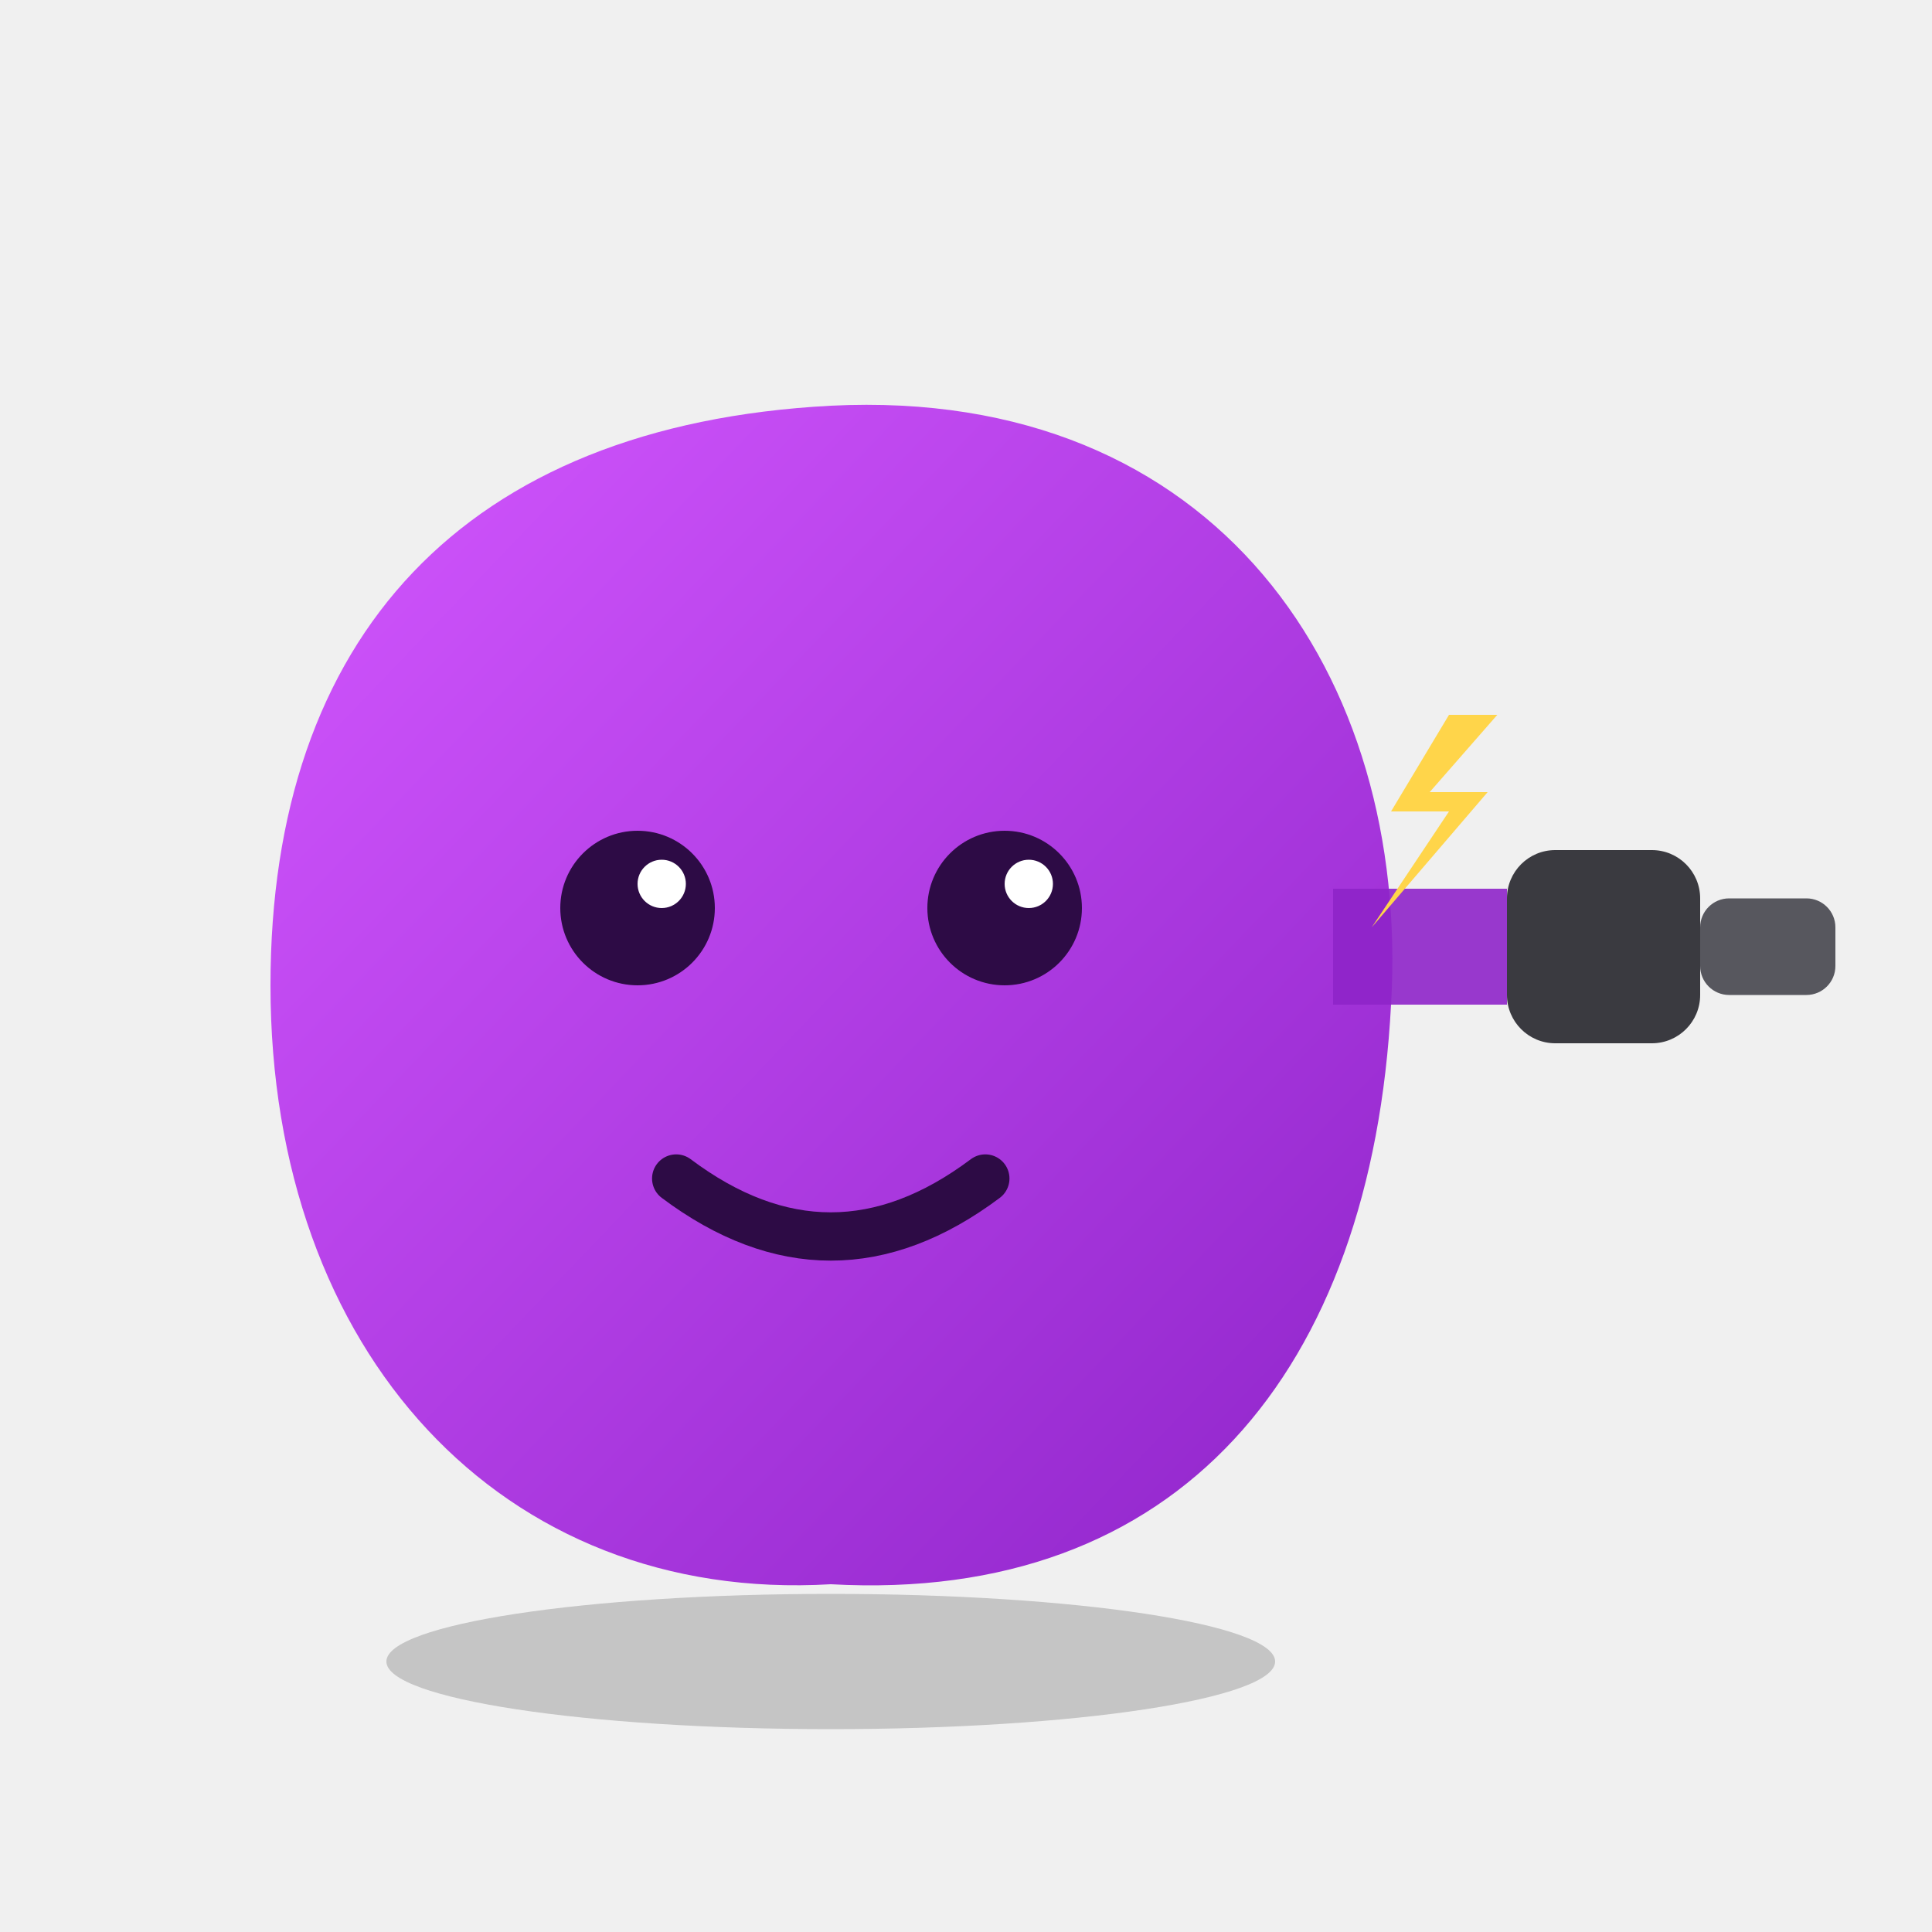
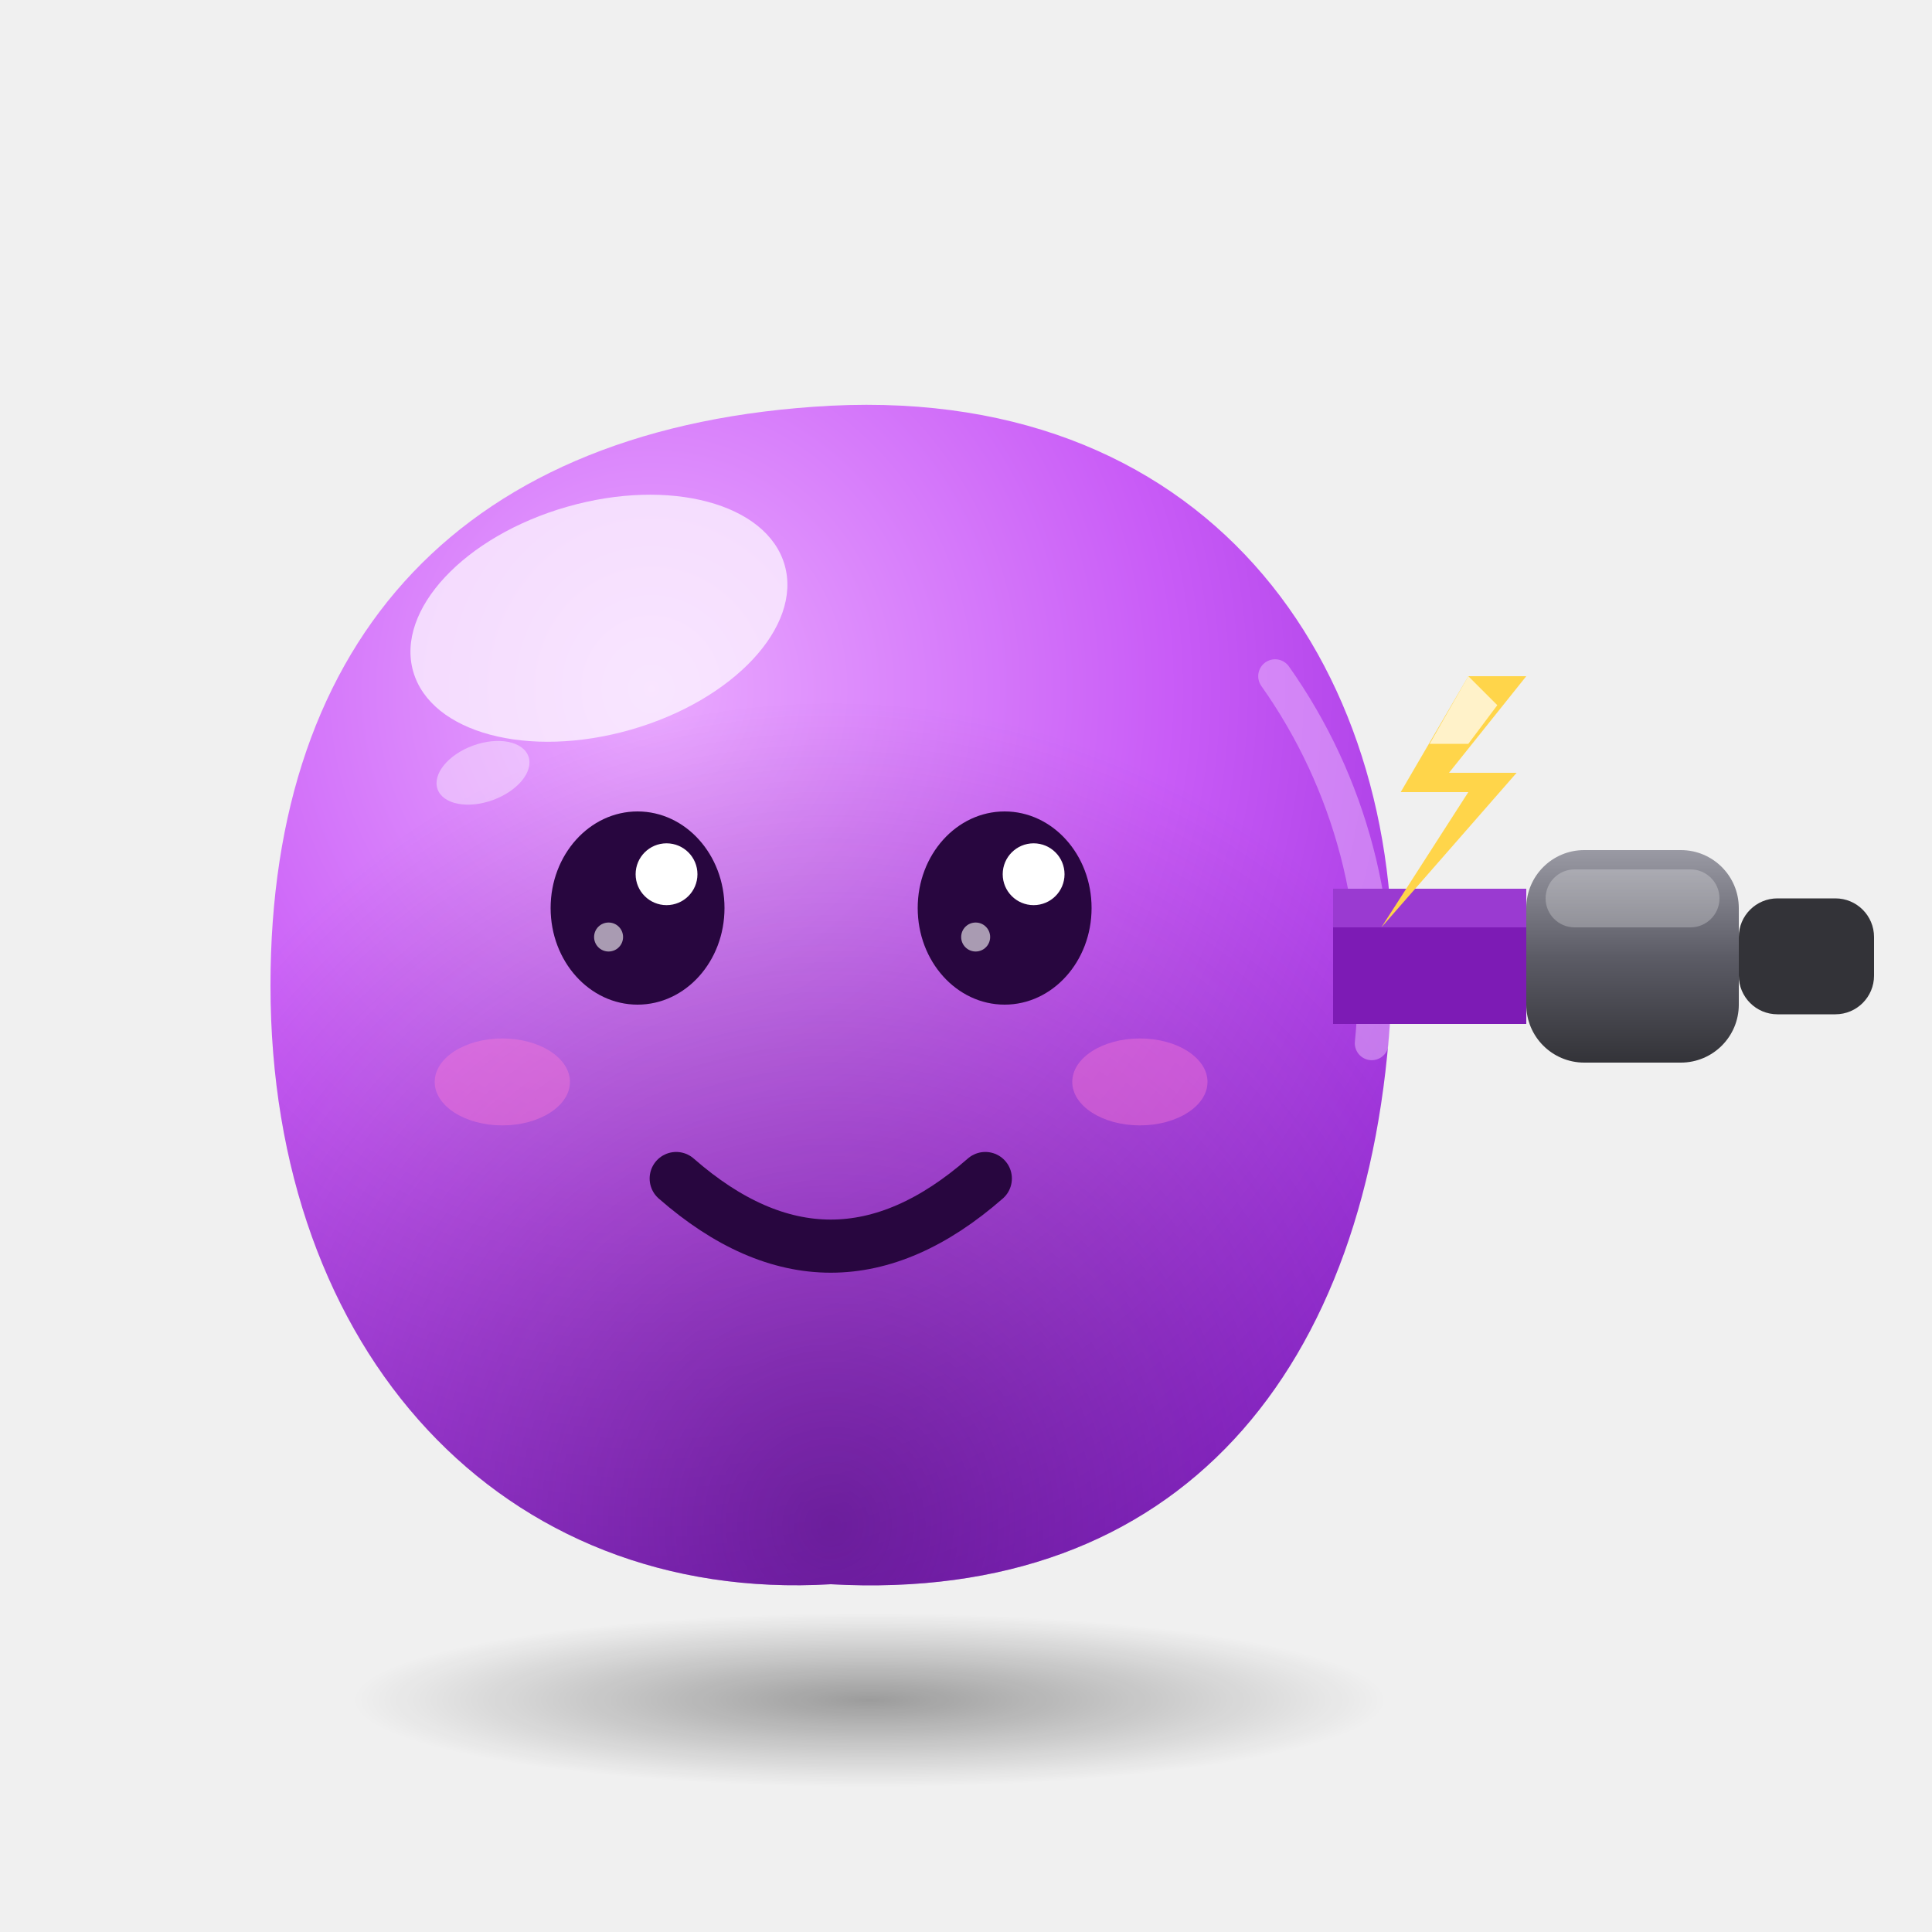
<svg xmlns="http://www.w3.org/2000/svg" viewBox="0 0 200 200">
  <style>
@keyframes stretch{0%,100%{transform:scale(1,1)}50%{transform:scale(1.05,.94)}}
@keyframes blink{0%,89%,100%{transform:scaleY(1)}93%{transform:scaleY(.1)}}
- @keyframes plug{0%,100%{transform:translateX(0)}50%{transform:translateX(9px)}}
- @keyframes spark{0%,45%,100%{opacity:0}55%,70%{opacity:1}}
+ @keyframes plug{0%,100%{transform:translateX(0)}50%{transform:translateX(10px)}}
+ @keyframes spark{0%,45%,100%{opacity:0;transform:scale(.6)}55%,70%{opacity:1;transform:scale(1)}}
.jelly{animation:stretch 3s ease-in-out infinite;transform-origin:86px 130px}
.eye{animation:blink 4.6s infinite;transform-origin:center}
.cable{animation:plug 3s ease-in-out infinite}
- .zap{animation:spark 3s infinite}
+ .zap{animation:spark 3s infinite;transform-origin:150px 86px}
</style>
  <defs>
-     <linearGradient id="v" x1="0" y1="0" x2="1" y2="1">
-       <stop offset="0" stop-color="#d357ff" />
-       <stop offset="1" stop-color="#8e24c9" />
+     <radialGradient id="vio" cx=".34" cy=".24" r="1.15">
+       <stop offset="0" stop-color="#eaaaff" />
+       <stop offset=".4" stop-color="#c95cf7" />
+       <stop offset=".78" stop-color="#9427d8" />
+       <stop offset="1" stop-color="#5f0f96" />
+     </radialGradient>
+     <radialGradient id="ao4" cx=".5" cy=".95" r=".7">
+       <stop offset="0" stop-color="#3a0561" stop-opacity=".55" />
+       <stop offset="1" stop-color="#3a0561" stop-opacity="0" />
+     </radialGradient>
+     <linearGradient id="metal" x1="0" y1="0" x2="0" y2="1">
+       <stop offset="0" stop-color="#9a9aa4" />
+       <stop offset=".5" stop-color="#5c5c66" />
+       <stop offset="1" stop-color="#333338" />
    </linearGradient>
+     <radialGradient id="gnd4" cx=".5" cy=".5" r=".5">
+       <stop offset="0" stop-color="#000" stop-opacity=".35" />
+       <stop offset="1" stop-color="#000" stop-opacity="0" />
+     </radialGradient>
  </defs>
+   <ellipse cx="90" cy="176" rx="54" ry="9" fill="url(#gnd4)" />
  <g class="jelly">
-     <path fill="url(#v)" d="M86 42 C126 40 146 70 144 104 C142 142 122 166 86 164 C52 166 28 140 28 102 C28 66 48 44 86 42 Z" />
-     <path fill="#8e24c9" d="M138 92 h18 v12 h-18 z" opacity=".9" />
-     <ellipse cx="86" cy="172" rx="46" ry="7" fill="#000" opacity=".18" />
+     <path fill="url(#vio)" d="M86 42 C126 40 146 70 144 104 C142 142 122 166 86 164 C52 166 28 140 28 102 C28 66 48 44 86 42 Z" />
+     <path fill="url(#ao4)" d="M86 42 C126 40 146 70 144 104 C142 142 122 166 86 164 C52 166 28 140 28 102 C28 66 48 44 86 42 Z" />
+     <ellipse cx="62" cy="64" rx="20" ry="12" fill="#fff" opacity=".7" transform="rotate(-16 62 64)" />
+     <ellipse cx="50" cy="80" rx="5" ry="3" fill="#fff" opacity=".4" transform="rotate(-20 50 80)" />
+     <path d="M132 70 A56 56 0 0 1 142 108" stroke="#f0c8ff" stroke-width="3.5" stroke-linecap="round" fill="none" opacity=".45" />
+     <path fill="#7d1bb5" d="M138 92 h20 v14 h-20 z" />
+     <path fill="#9a3ad1" d="M138 92 h20 v4 h-20 z" />
    <g class="eye">
-       <circle cx="66" cy="94" r="8" fill="#2d0b45" />
-       <circle cx="68.5" cy="91.5" r="2.5" fill="#fff" />
+       <ellipse cx="66" cy="94" rx="9" ry="10" fill="#28063f" />
+       <circle cx="69" cy="90.5" r="3.2" fill="#fff" />
+       <circle cx="63" cy="97" r="1.5" fill="#fff" opacity=".6" />
    </g>
    <g class="eye">
-       <circle cx="104" cy="94" r="8" fill="#2d0b45" />
-       <circle cx="106.5" cy="91.5" r="2.5" fill="#fff" />
+       <ellipse cx="104" cy="94" rx="9" ry="10" fill="#28063f" />
+       <circle cx="107" cy="90.5" r="3.2" fill="#fff" />
+       <circle cx="101" cy="97" r="1.5" fill="#fff" opacity=".6" />
    </g>
-     <path d="M70 122 Q86 134 102 122" stroke="#2d0b45" stroke-width="5" stroke-linecap="round" fill="none" />
+     <path d="M70 122 Q86 136 102 122" stroke="#28063f" stroke-width="5.5" stroke-linecap="round" fill="none" />
+     <ellipse cx="52" cy="112" rx="7" ry="4.5" fill="#ff7bd5" opacity=".4" />
+     <ellipse cx="118" cy="112" rx="7" ry="4.5" fill="#ff7bd5" opacity=".4" />
  </g>
  <g class="cable">
-     <rect x="156" y="88" width="20" height="20" rx="5" fill="#3a3a40" />
-     <rect x="176" y="93" width="14" height="10" rx="3" fill="#57575e" />
+     <rect x="158" y="88" width="22" height="22" rx="6" fill="url(#metal)" />
+     <rect x="160" y="90" width="18" height="6" rx="3" fill="#fff" opacity=".25" />
+     <rect x="180" y="93" width="14" height="12" rx="4" fill="#333338" />
  </g>
  <g class="zap">
-     <path d="M150 74 l-6 10 h6 l-8 12 12-14 h-6 l7-8 Z" fill="#ffd54a" />
+     <path d="M152 70 l-7 12 h7 l-9 14 14-16 h-7 l8-10 Z" fill="#ffd54a" />
+     <path d="M152 70 l-4 7 h4 l3-4 Z" fill="#fff" opacity=".7" />
  </g>
</svg>
